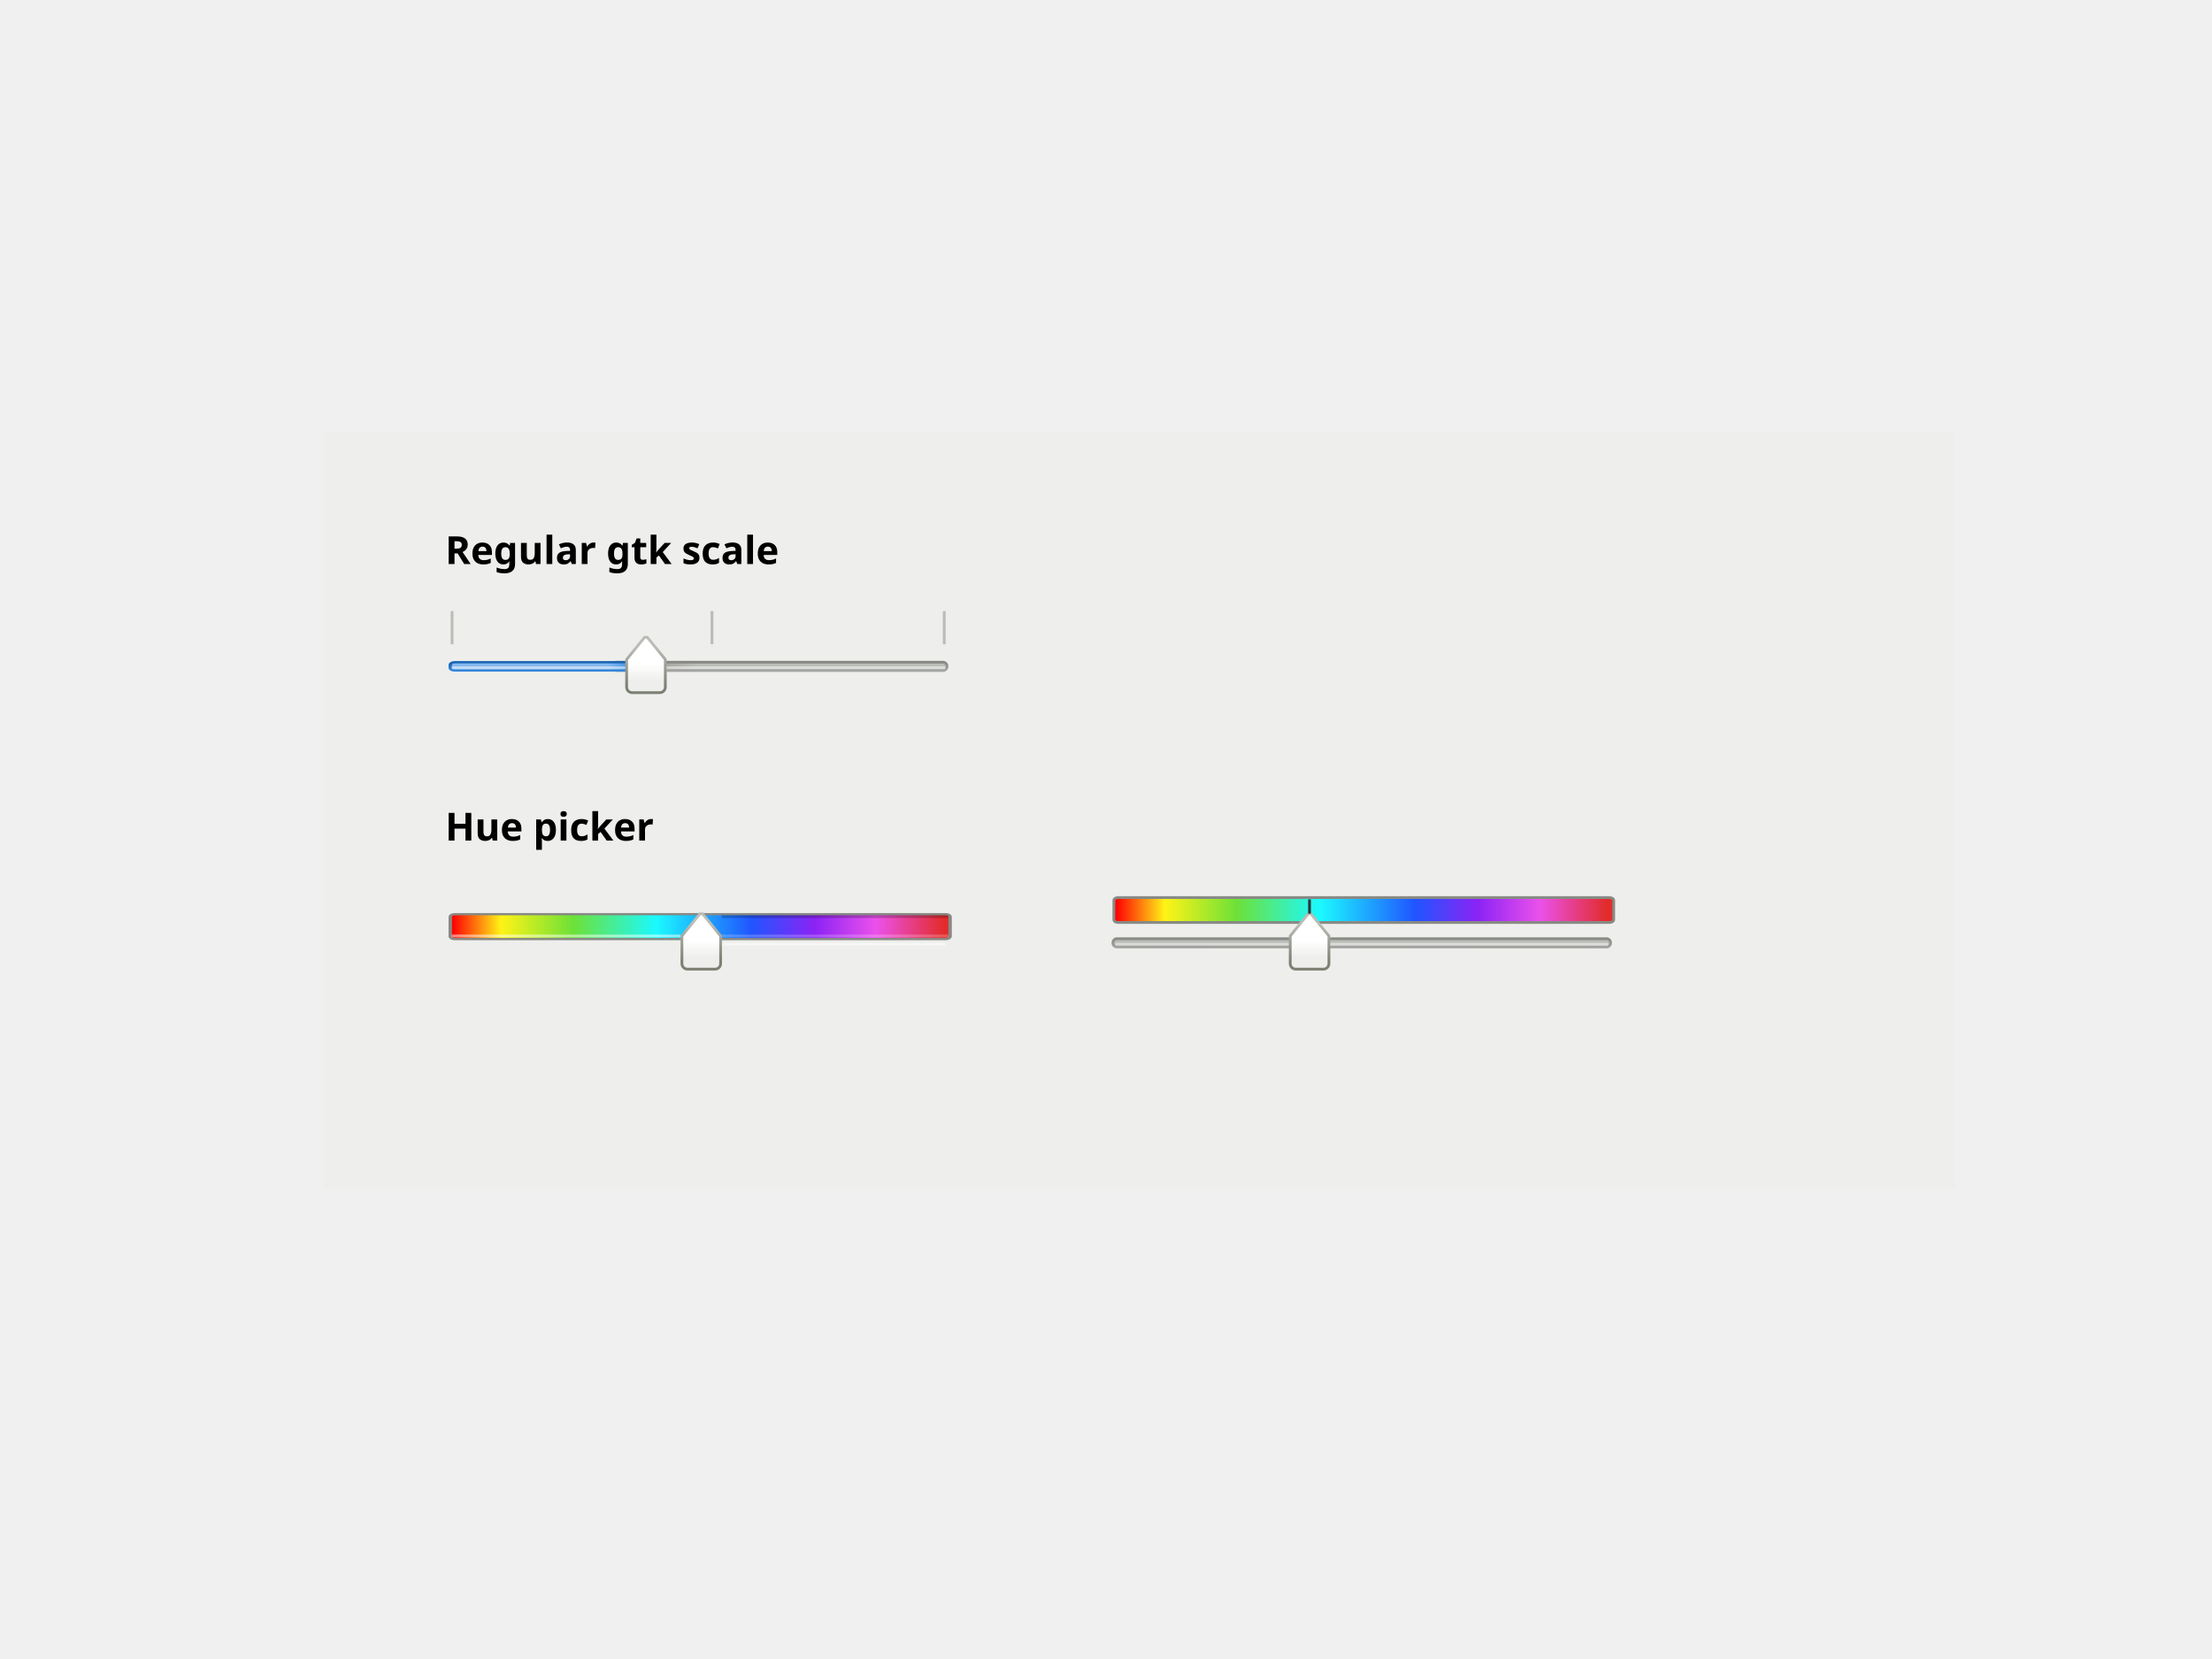
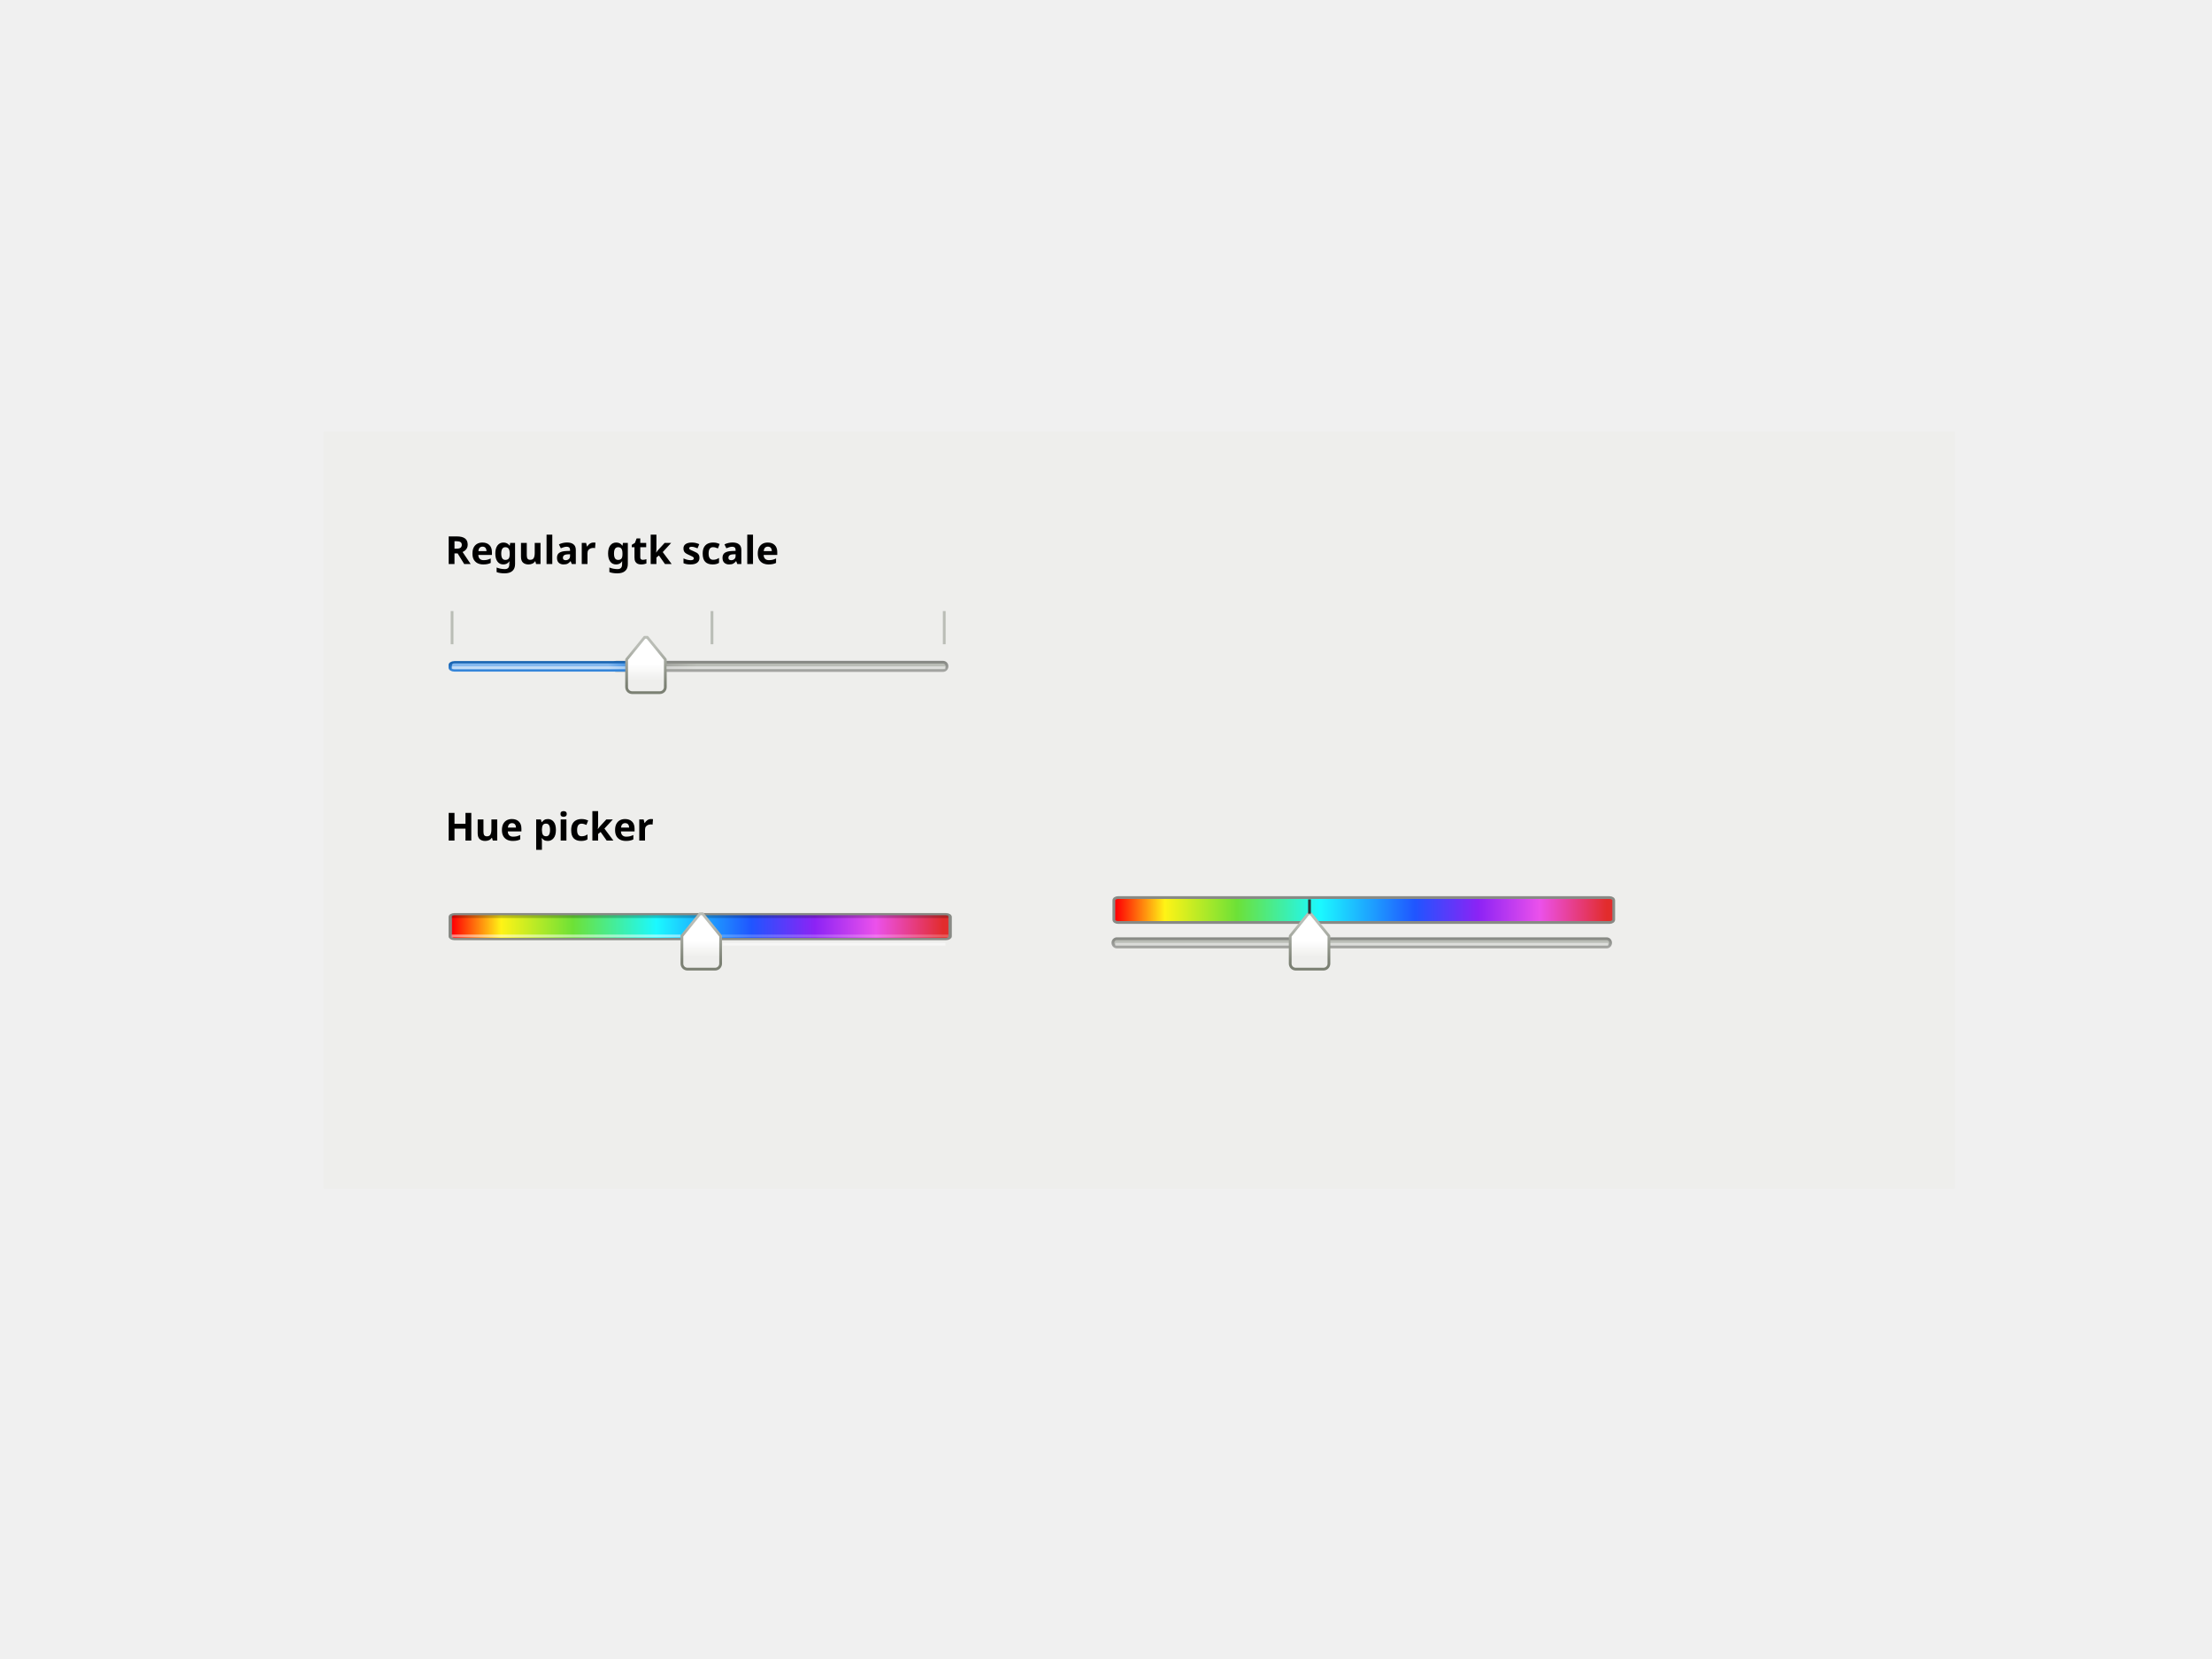
<svg xmlns="http://www.w3.org/2000/svg" xmlns:xlink="http://www.w3.org/1999/xlink" width="800" height="600" id="svg7366" version="1.1">
  <defs id="defs7368">
    <linearGradient id="linearGradient8257">
      <stop id="stop8259" offset="0" style="stop-color:#e22c2c;stop-opacity:1" />
      <stop style="stop-color:#eb51eb;stop-opacity:1" offset="0.137" id="stop8273" />
      <stop style="stop-color:#8c23f5;stop-opacity:1" offset="0.262" id="stop8271" />
      <stop style="stop-color:#2055ff;stop-opacity:1" offset="0.391" id="stop8269" />
      <stop style="stop-color:#1bf9ff;stop-opacity:1" offset="0.585" id="stop8267" />
      <stop style="stop-color:#6de137;stop-opacity:1" offset="0.755" id="stop8265" />
      <stop style="stop-color:#fff316;stop-opacity:1" offset="0.902" id="stop8263" />
      <stop id="stop8261" offset="1" style="stop-color:#ff0404;stop-opacity:1" />
    </linearGradient>
    <linearGradient xlink:href="#linearGradient4733" id="linearGradient6691" gradientUnits="userSpaceOnUse" gradientTransform="matrix(1.346314,0,0,1.500117,-873.6546,-82.45804)" x1="-78.218" y1="231.862" x2="-63.845" y2="231.862" />
    <linearGradient id="linearGradient4733">
      <stop style="stop-color:#babdb6;stop-opacity:1;" offset="0" id="stop4735" />
      <stop style="stop-color:#979894;stop-opacity:1" offset="1" id="stop4737" />
    </linearGradient>
    <linearGradient xlink:href="#linearGradient4751" id="linearGradient6693" gradientUnits="userSpaceOnUse" gradientTransform="matrix(1.346314,0,0,1,-873.6546,33)" x1="-101.067" y1="230.896" x2="-101.067" y2="234.744" />
    <linearGradient id="linearGradient4751">
      <stop style="stop-color:#888a85;stop-opacity:1;" offset="0" id="stop4753" />
      <stop style="stop-color:#aaaba8;stop-opacity:1" offset="1" id="stop4755" />
    </linearGradient>
    <linearGradient xlink:href="#linearGradient4742" id="linearGradient6695" gradientUnits="userSpaceOnUse" gradientTransform="matrix(0.8176117,0,0,1.500118,6.252449,-114.9581)" x1="-48.432" y1="231.362" x2="-36.38" y2="234.596" />
    <linearGradient id="linearGradient4742">
      <stop style="stop-color:#2c85e2;stop-opacity:1" offset="0" id="stop4744" />
      <stop style="stop-color:#84b8ee;stop-opacity:1" offset="1" id="stop4746" />
    </linearGradient>
    <linearGradient xlink:href="#linearGradient4759" id="linearGradient6697" gradientUnits="userSpaceOnUse" x1="-18.165" y1="230.237" x2="-18.165" y2="235.678" gradientTransform="matrix(0.8176117,0,0,1,6.252449,0)" />
    <linearGradient id="linearGradient4759">
      <stop style="stop-color:#1864b2;stop-opacity:1;" offset="0" id="stop4761" />
      <stop style="stop-color:#3e90e5;stop-opacity:1" offset="1" id="stop4763" />
    </linearGradient>
    <linearGradient xlink:href="#linearGradient4714" id="linearGradient6699" gradientUnits="userSpaceOnUse" gradientTransform="translate(904,32)" x1="58.159" y1="238.524" x2="58.159" y2="232.577" />
    <linearGradient id="linearGradient4714">
      <stop style="stop-color:#eeeeec;stop-opacity:1;" offset="0" id="stop4716" />
      <stop style="stop-color:#ffffff;stop-opacity:1" offset="1" id="stop4718" />
    </linearGradient>
    <linearGradient xlink:href="#linearGradient4722-3" id="linearGradient6701" gradientUnits="userSpaceOnUse" gradientTransform="translate(904,33)" x1="55.625" y1="225.28" x2="55.625" y2="239.234" />
    <linearGradient id="linearGradient4722-3">
      <stop style="stop-color:#babdb6;stop-opacity:1;" offset="0" id="stop4724-6" />
      <stop style="stop-color:#7b8073;stop-opacity:1" offset="1" id="stop4726-6" />
    </linearGradient>
    <linearGradient xlink:href="#linearGradient8257" id="linearGradient7465" gradientUnits="userSpaceOnUse" gradientTransform="matrix(2.013578,0,0,4.500354,-34.74643,-817.9118)" x1="-54.136" y1="231.375" x2="33.785" y2="231.375" />
    <linearGradient xlink:href="#linearGradient4714" id="linearGradient7469" gradientUnits="userSpaceOnUse" gradientTransform="translate(924,32)" x1="58.159" y1="238.524" x2="58.159" y2="232.577" />
    <linearGradient xlink:href="#linearGradient4722-3" id="linearGradient7471" gradientUnits="userSpaceOnUse" gradientTransform="translate(924,33)" x1="55.625" y1="225.28" x2="55.625" y2="239.234" />
    <linearGradient xlink:href="#linearGradient4733" id="linearGradient8291" gradientUnits="userSpaceOnUse" gradientTransform="matrix(2.00278,0,0,1.500117,-778.2207,-82.45804)" x1="-78.218" y1="231.862" x2="-78.2" y2="234.529" />
    <linearGradient xlink:href="#linearGradient4751" id="linearGradient8293" gradientUnits="userSpaceOnUse" gradientTransform="matrix(2.00278,0,0,1,-778.2207,33)" x1="-101.067" y1="230.896" x2="-101.067" y2="234.744" />
    <linearGradient xlink:href="#linearGradient4714" id="linearGradient8299" gradientUnits="userSpaceOnUse" gradientTransform="translate(904,32)" x1="58.159" y1="238.524" x2="58.159" y2="232.577" />
    <linearGradient xlink:href="#linearGradient4722-3" id="linearGradient8301" gradientUnits="userSpaceOnUse" gradientTransform="translate(904,33)" x1="55.625" y1="225.28" x2="55.625" y2="239.234" />
    <linearGradient xlink:href="#linearGradient8257-5" id="linearGradient7465-2" gradientUnits="userSpaceOnUse" gradientTransform="matrix(2.013578,0,0,4.500354,-34.74643,-817.9118)" x1="-54.136" y1="231.375" x2="33.785" y2="231.375" />
    <linearGradient id="linearGradient8257-5">
      <stop id="stop8259-2" offset="0" style="stop-color:#e22c2c;stop-opacity:1" />
      <stop style="stop-color:#eb51eb;stop-opacity:1" offset="0.137" id="stop8273-3" />
      <stop style="stop-color:#8c23f5;stop-opacity:1" offset="0.262" id="stop8271-2" />
      <stop style="stop-color:#2055ff;stop-opacity:1" offset="0.391" id="stop8269-7" />
      <stop style="stop-color:#1bf9ff;stop-opacity:1" offset="0.585" id="stop8267-3" />
      <stop style="stop-color:#6de137;stop-opacity:1" offset="0.755" id="stop8265-9" />
      <stop style="stop-color:#fff316;stop-opacity:1" offset="0.902" id="stop8263-0" />
      <stop id="stop8261-1" offset="1" style="stop-color:#ff0404;stop-opacity:1" />
    </linearGradient>
    <linearGradient y2="231.375" x2="33.785" y1="231.375" x1="-54.136" gradientTransform="matrix(2.016382,0,0,3.000145,-958.8425,-440.6326)" gradientUnits="userSpaceOnUse" id="linearGradient8324" xlink:href="#linearGradient8257-5" />
    <linearGradient id="linearGradient4733-6">
      <stop style="stop-color:#babdb6;stop-opacity:1;" offset="0" id="stop4735-0" />
      <stop style="stop-color:#979894;stop-opacity:1" offset="1" id="stop4737-4" />
    </linearGradient>
    <linearGradient id="linearGradient4751-8">
      <stop style="stop-color:#888a85;stop-opacity:1;" offset="0" id="stop4753-2" />
      <stop style="stop-color:#aaaba8;stop-opacity:1" offset="1" id="stop4755-8" />
    </linearGradient>
    <linearGradient y2="231.862" x2="-63.845" y1="231.862" x1="-78.218" gradientTransform="matrix(1.346314,0,0,1.500117,74.22041,-345.8202)" gradientUnits="userSpaceOnUse" id="linearGradient8378" xlink:href="#linearGradient4733-6" />
    <linearGradient y2="234.744" x2="-101.067" y1="230.896" x1="-101.067" gradientTransform="matrix(1.346314,0,0,1,74.22041,-230.3622)" gradientUnits="userSpaceOnUse" id="linearGradient8380" xlink:href="#linearGradient4751-8" />
  </defs>
  <g id="layer1" transform="translate(0,-452.3622)">
    <rect style="color:#000000;fill:#eeeeec;fill-opacity:1;fill-rule:nonzero;stroke:url(#linearGradient8293-5);stroke-width:1;stroke-linecap:butt;stroke-linejoin:miter;stroke-miterlimit:4;stroke-opacity:1;stroke-dasharray:none;stroke-dashoffset:0;marker:none;visibility:visible;display:inline;overflow:visible;enable-background:accumulate" id="rect8448" width="589.984" height="274" x="117.008" y="608.362" />
    <g transform="translate(-726.875,428)" id="g6677" style="display:inline;enable-background:new">
      <rect style="fill:url(#linearGradient6691);fill-opacity:1;stroke:url(#linearGradient6693);stroke-width:1;stroke-miterlimit:4;stroke-opacity:1;stroke-dasharray:none" id="rect6679" width="121" height="3" x="-1069.375" y="263.862" rx="1.427" ry="1.645" transform="scale(-1,1)" />
      <g id="g6681" style="fill:#84b8ee;fill-opacity:1;stroke:#1864b2;stroke-width:1.224;stroke-opacity:1" transform="matrix(1.001392,0,0,0.6666464,924.0477,110.6254)">
        <rect style="fill:url(#linearGradient6695);fill-opacity:1;stroke:url(#linearGradient6697);stroke-width:1.224;stroke-opacity:1" id="rect6683" width="73.304" height="4.5" x="-39.023" y="229.862" rx="1.5" ry="1.5" transform="scale(-1,1)" />
      </g>
      <path style="fill:url(#linearGradient6699);fill-opacity:1;stroke:url(#linearGradient6701);stroke-width:1;stroke-linecap:round;stroke-linejoin:round;stroke-miterlimit:4;stroke-opacity:1;stroke-dasharray:none" d="m 960.969,254.847 -0.969,0.016 -6.5,8 0,10 c 0,1.108 0.892,2 2,2 l 10,0 c 1.108,0 2,-0.892 2,-2 l 0,-10 -6.531,-8.016 z" id="path6685" />
      <rect y="-953" x="265.362" height="62.75" width="1" id="rect6687" style="opacity:0.5;fill:#ffffff;fill-opacity:1;stroke:none" transform="matrix(0,1,-1,0,0,0)" />
      <rect transform="matrix(0,1,-1,0,0,0)" style="opacity:0.5;fill:#ffffff;fill-opacity:1;stroke:none" id="rect6689" width="1" height="100.853" x="265.362" y="-1068.79" />
    </g>
    <text xml:space="preserve" style="font-size:14px;font-style:normal;font-variant:normal;font-weight:bold;font-stretch:normal;text-align:start;line-height:125%;letter-spacing:0px;word-spacing:0px;writing-mode:lr-tb;text-anchor:start;fill:#000000;fill-opacity:1;stroke:none;font-family:Cantarell;-inkscape-font-specification:Cantarell Bold" x="161" y="656.362" id="text7443">
      <tspan id="tspan7445" x="161" y="656.362">Regular gtk scale</tspan>
    </text>
    <g style="display:inline;enable-background:new" id="g7447" transform="translate(-726.875,528)">
      <g transform="matrix(1.001392,0,0,0.6666464,924.0477,110.6254)" style="fill:#84b8ee;fill-opacity:1;stroke:#1864b2;stroke-width:1.224;stroke-opacity:1" id="g7451">
        <rect transform="scale(-1,1)" ry="1.5" rx="1.5" y="216.549" x="-146.249" height="13.5" width="180.53" id="rect7453" style="fill:url(#linearGradient7465);fill-opacity:1;stroke:#888a85;stroke-width:1.224;stroke-opacity:1" />
      </g>
+       <rect transform="matrix(0,1,-1,0,0,0)" style="opacity:0.218;fill:#000000;fill-opacity:1;stroke:none" id="rect8408" width="1" height="179.625" x="255.362" y="-1069.875" />
      <path id="path7455" d="m 980.969,254.847 -0.969,0.016 -6.5,8 0,10 c 0,1.108 0.892,2 2,2 l 10,0 c 1.108,0 2,-0.892 2,-2 l 0,-10 -6.531,-8.016 z" style="fill:url(#linearGradient7469);fill-opacity:1;stroke:url(#linearGradient7471);stroke-width:1;stroke-linecap:round;stroke-linejoin:round;stroke-miterlimit:4;stroke-opacity:1;stroke-dasharray:none" />
      <rect transform="matrix(0,1,-1,0,0,0)" style="opacity:0.5;fill:#ffffff;fill-opacity:1;stroke:none" id="rect7457" width="1" height="82.75" x="262.362" y="-973" />
      <rect y="-1068.79" x="265.362" height="80.54" width="1" id="rect7459" style="opacity:0.5;fill:#ffffff;fill-opacity:1;stroke:none" transform="matrix(0,1,-1,0,0,0)" />
      <rect y="-1069.875" x="262.362" height="82" width="1" id="rect8275" style="opacity:0.218;fill:#ffffff;fill-opacity:1;stroke:none" transform="matrix(0,1,-1,0,0,0)" />
-       <rect transform="matrix(0,1,-1,0,0,0)" style="opacity:0.218;fill:#000000;fill-opacity:1;stroke:none" id="rect8408" width="1" height="82" x="255.362" y="-1069.875" />
    </g>
    <text id="text7473" y="756.362" x="161" style="font-size:14px;font-style:normal;font-variant:normal;font-weight:bold;font-stretch:normal;text-align:start;line-height:125%;letter-spacing:0px;word-spacing:0px;writing-mode:lr-tb;text-anchor:start;fill:#000000;fill-opacity:1;stroke:none;font-family:Cantarell;-inkscape-font-specification:Cantarell Bold" xml:space="preserve">
      <tspan y="756.362" x="161" id="tspan7475">Hue picker</tspan>
    </text>
    <path style="fill:none;stroke:#babdb6;stroke-width:1px;stroke-linecap:butt;stroke-linejoin:miter;stroke-opacity:1" d="m 163.5,685.362 0,-12" id="path7477" />
    <path id="path7481" d="m 341.5,685.362 0,-12" style="fill:none;stroke:#babdb6;stroke-width:1px;stroke-linecap:butt;stroke-linejoin:miter;stroke-opacity:1" />
    <path style="fill:none;stroke:#babdb6;stroke-width:1px;stroke-linecap:butt;stroke-linejoin:miter;stroke-opacity:1" d="m 257.5,685.362 0,-12" id="path7485" />
    <g style="display:inline;enable-background:new" id="g8277" transform="translate(-486.875,528)">
      <rect transform="scale(-1,1)" ry="1.645" rx="1.427" y="263.862" x="-1069.375" height="3" width="180" id="rect8279" style="fill:url(#linearGradient8291);fill-opacity:1;stroke:url(#linearGradient8293);stroke-width:1;stroke-miterlimit:4;stroke-opacity:1;stroke-dasharray:none" />
      <g transform="matrix(1.001392,0,0,0.6666464,924.0477,110.6254)" style="fill:#84b8ee;fill-opacity:1;stroke:#1864b2;stroke-width:1.224;stroke-opacity:1" id="g8281" />
      <rect transform="scale(-1,1)" ry="1" rx="1.502" y="248.987" x="-1070.5" height="9" width="180.781" id="rect7453-5" style="fill:url(#linearGradient8324);fill-opacity:1;stroke:#888a85;stroke-width:1;stroke-opacity:1;display:inline;enable-background:new" />
      <rect y="-1068.505" x="265.362" height="178.279" width="1" id="rect8289" style="opacity:0.5;fill:#ffffff;fill-opacity:1;stroke:none" transform="matrix(0,1,-1,0,0,0)" />
      <path id="path8285" d="m 960.969,254.847 -0.969,0.016 -6.5,8 0,10 c 0,1.108 0.892,2 2,2 l 10,0 c 1.108,0 2,-0.892 2,-2 l 0,-10 -6.531,-8.016 z" style="fill:url(#linearGradient8299);fill-opacity:1;stroke:url(#linearGradient8301);stroke-width:1;stroke-linecap:round;stroke-linejoin:round;stroke-miterlimit:4;stroke-opacity:1;stroke-dasharray:none" />
      <path style="fill:#2e3436;stroke:#2e3436;stroke-width:1px;stroke-linecap:butt;stroke-linejoin:miter;stroke-opacity:1" d="m 370.594,229.8 0,-5.156" id="path8355" transform="translate(589.875,25.00001)" />
    </g>
  </g>
</svg>
